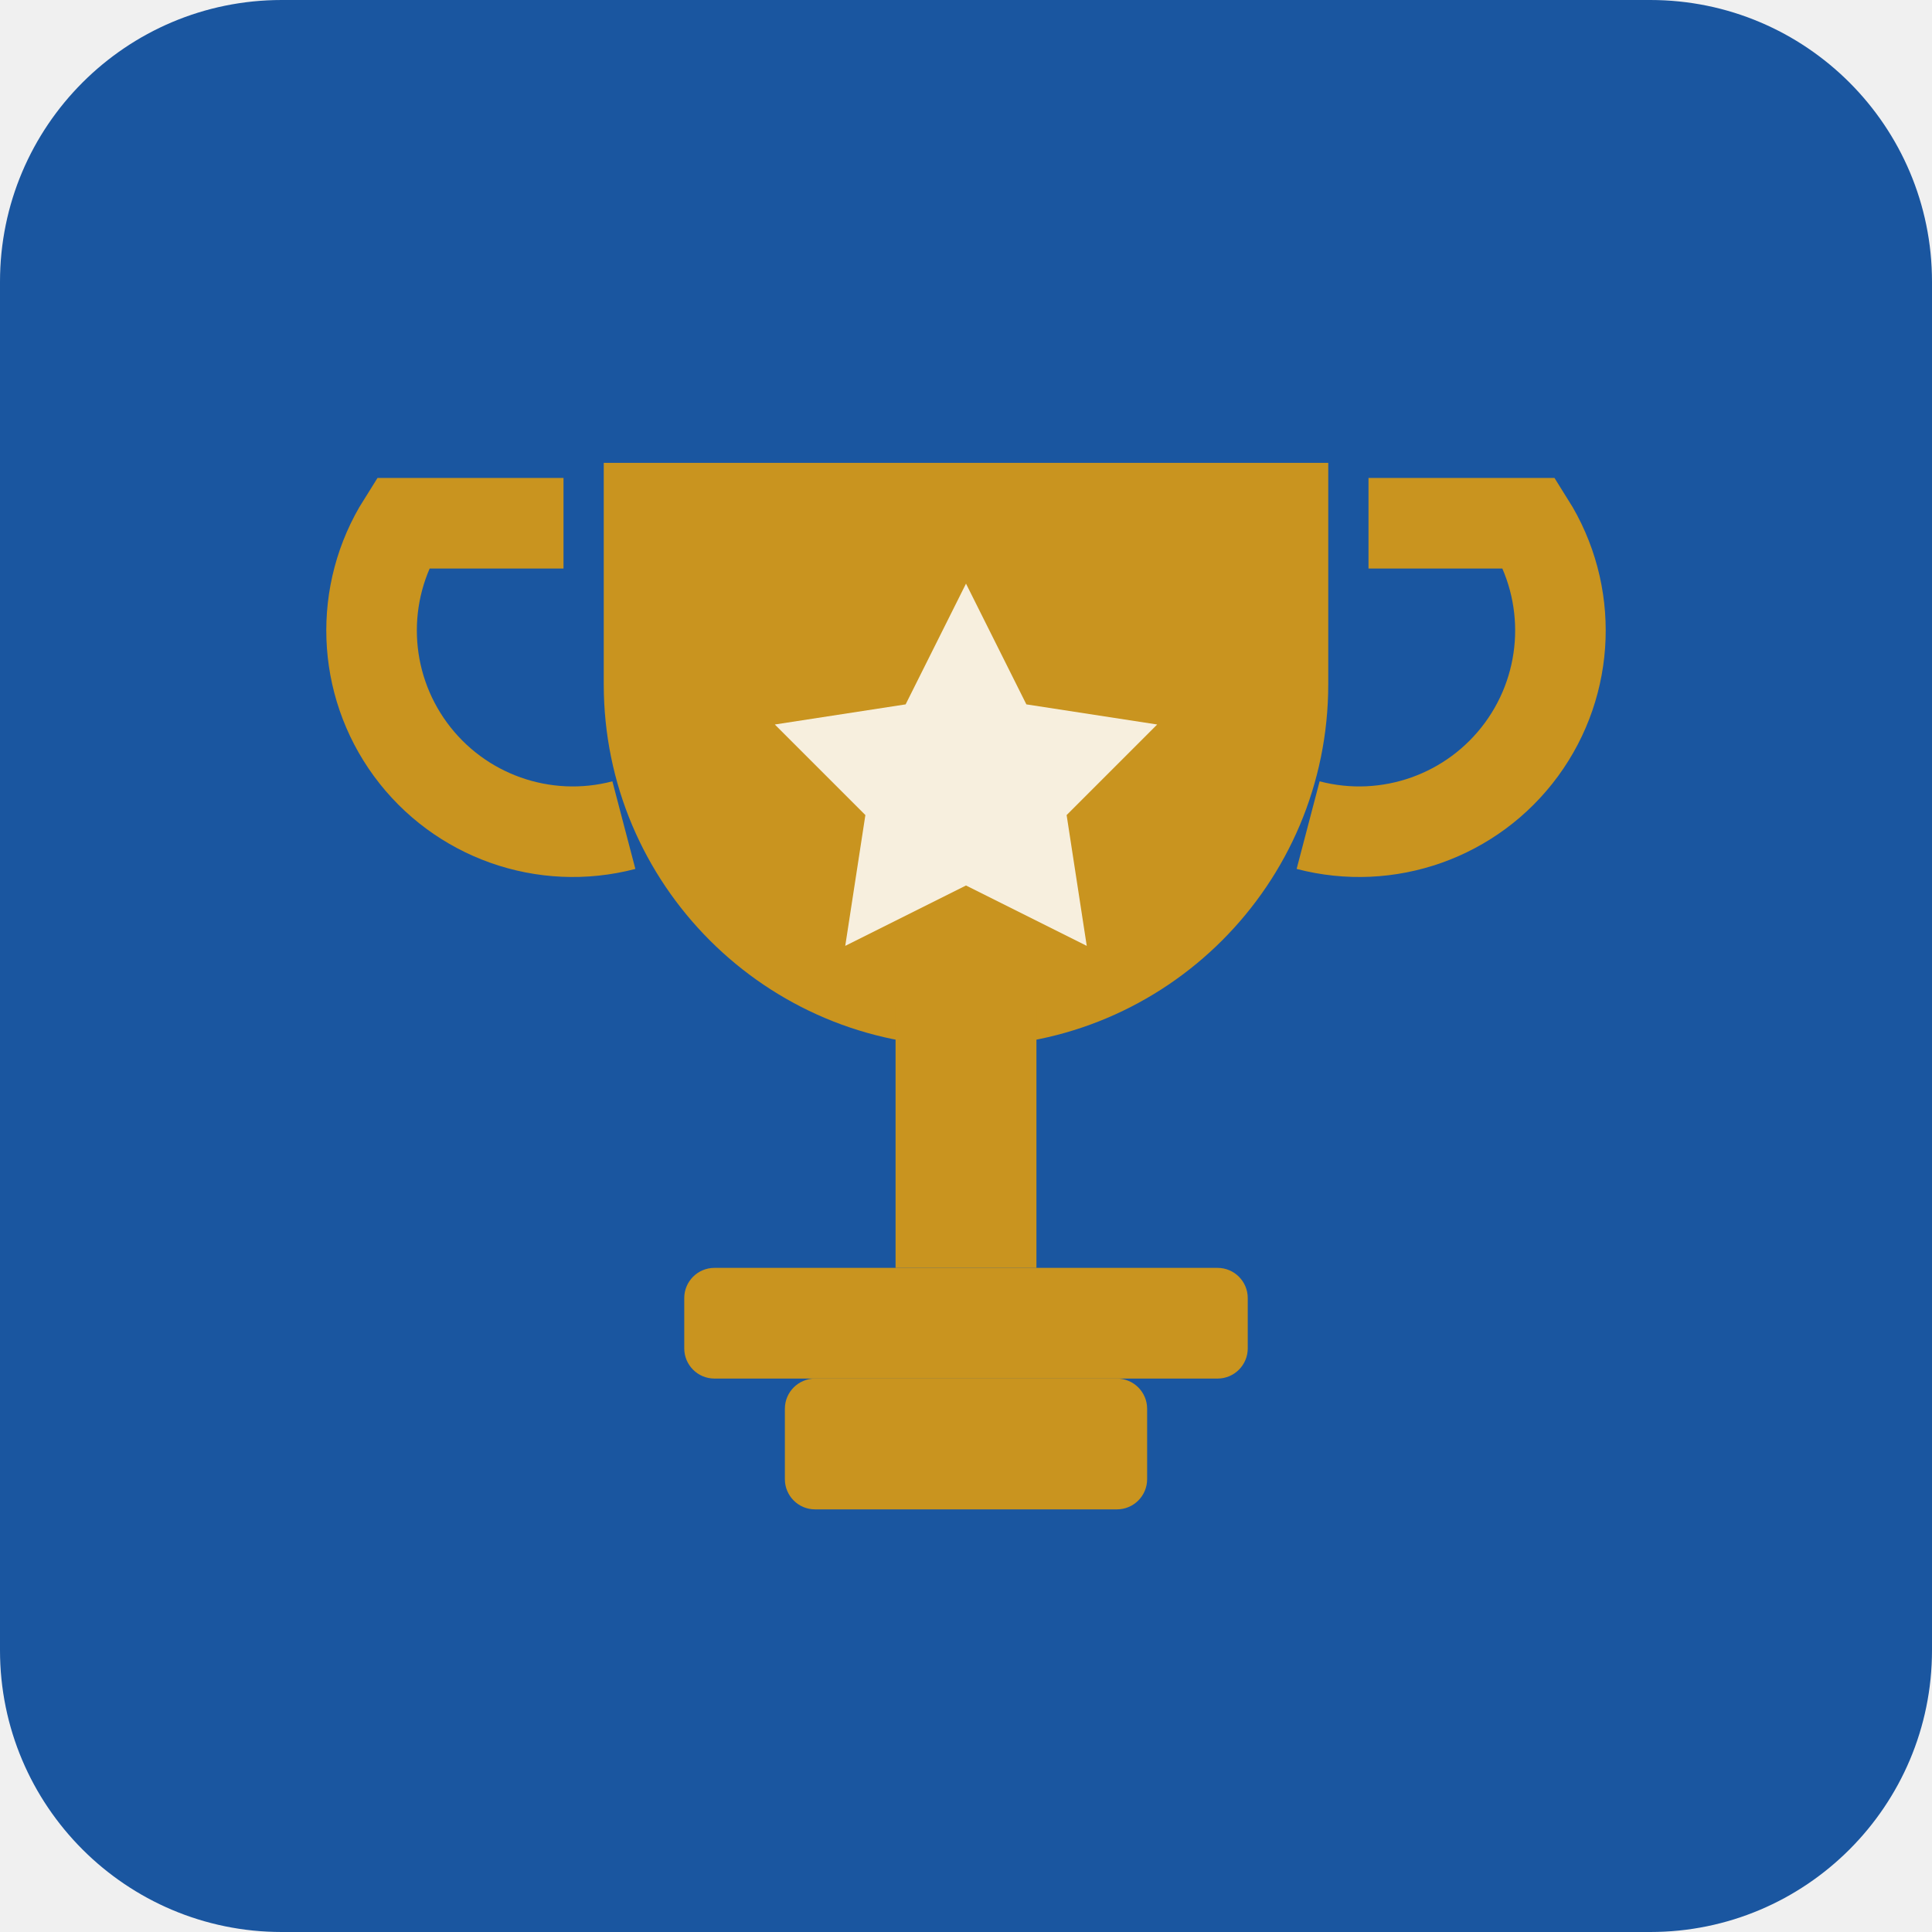
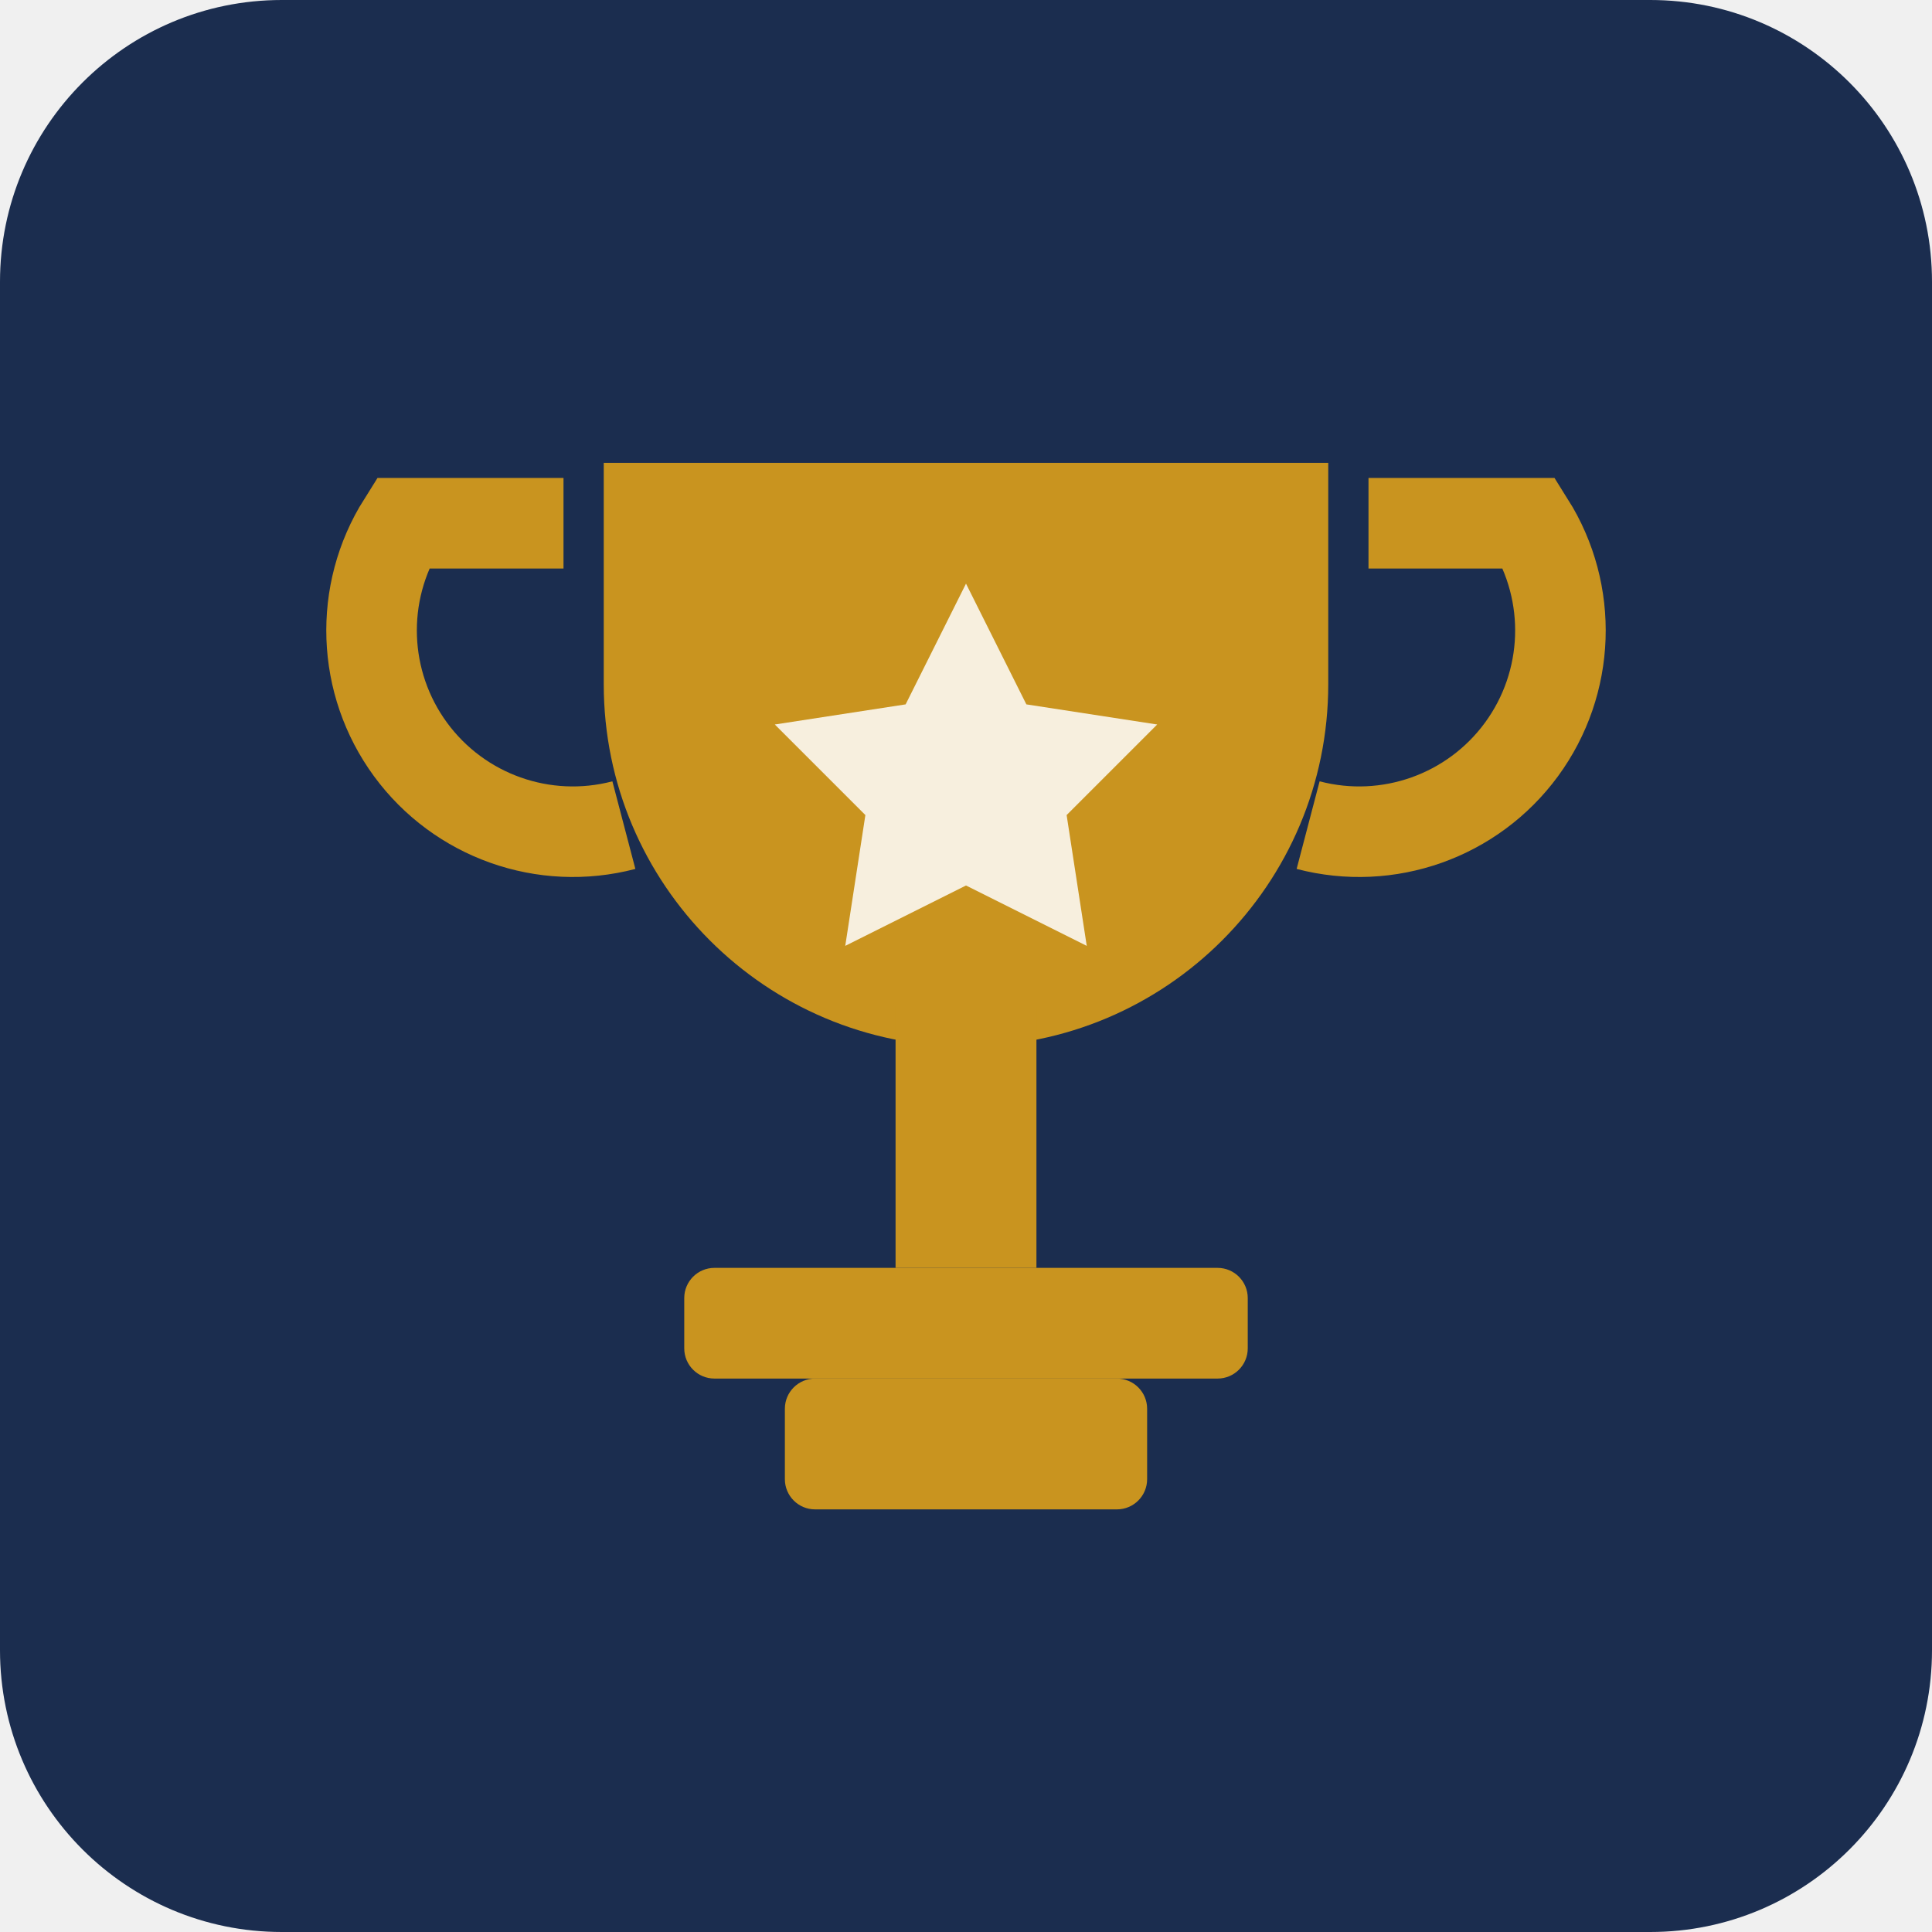
<svg xmlns="http://www.w3.org/2000/svg" viewBox="0 0 192 192">
-   <rect width="192" height="192" rx="28" fill="#1a56a0" />
+   <rect width="192" height="192" rx="28" fill="#1b2d4f" />
  <path d="M56 52h-16a20 20 0 0 0 22 30" fill="none" stroke="#c9941f" stroke-width="9" />
  <path d="M136 52h16a20 20 0 0 1-22 30" fill="none" stroke="#c9941f" stroke-width="9" />
  <g fill="#c9941f">
    <path d="M60 46h72v22a36 36 0 0 1-72 0z" />
    <rect x="89" y="100" width="14" height="26" />
    <rect x="68" y="126" width="56" height="11" rx="3" />
    <rect x="78" y="137" width="36" height="13" rx="3" />
  </g>
  <path d="M84 60l6 12 13 2-9 9 2 13-12-6-12 6 2-13-9-9 13-2z" fill="#ffffff" opacity="0.85" transform="translate(12 -2)" />
</svg>
